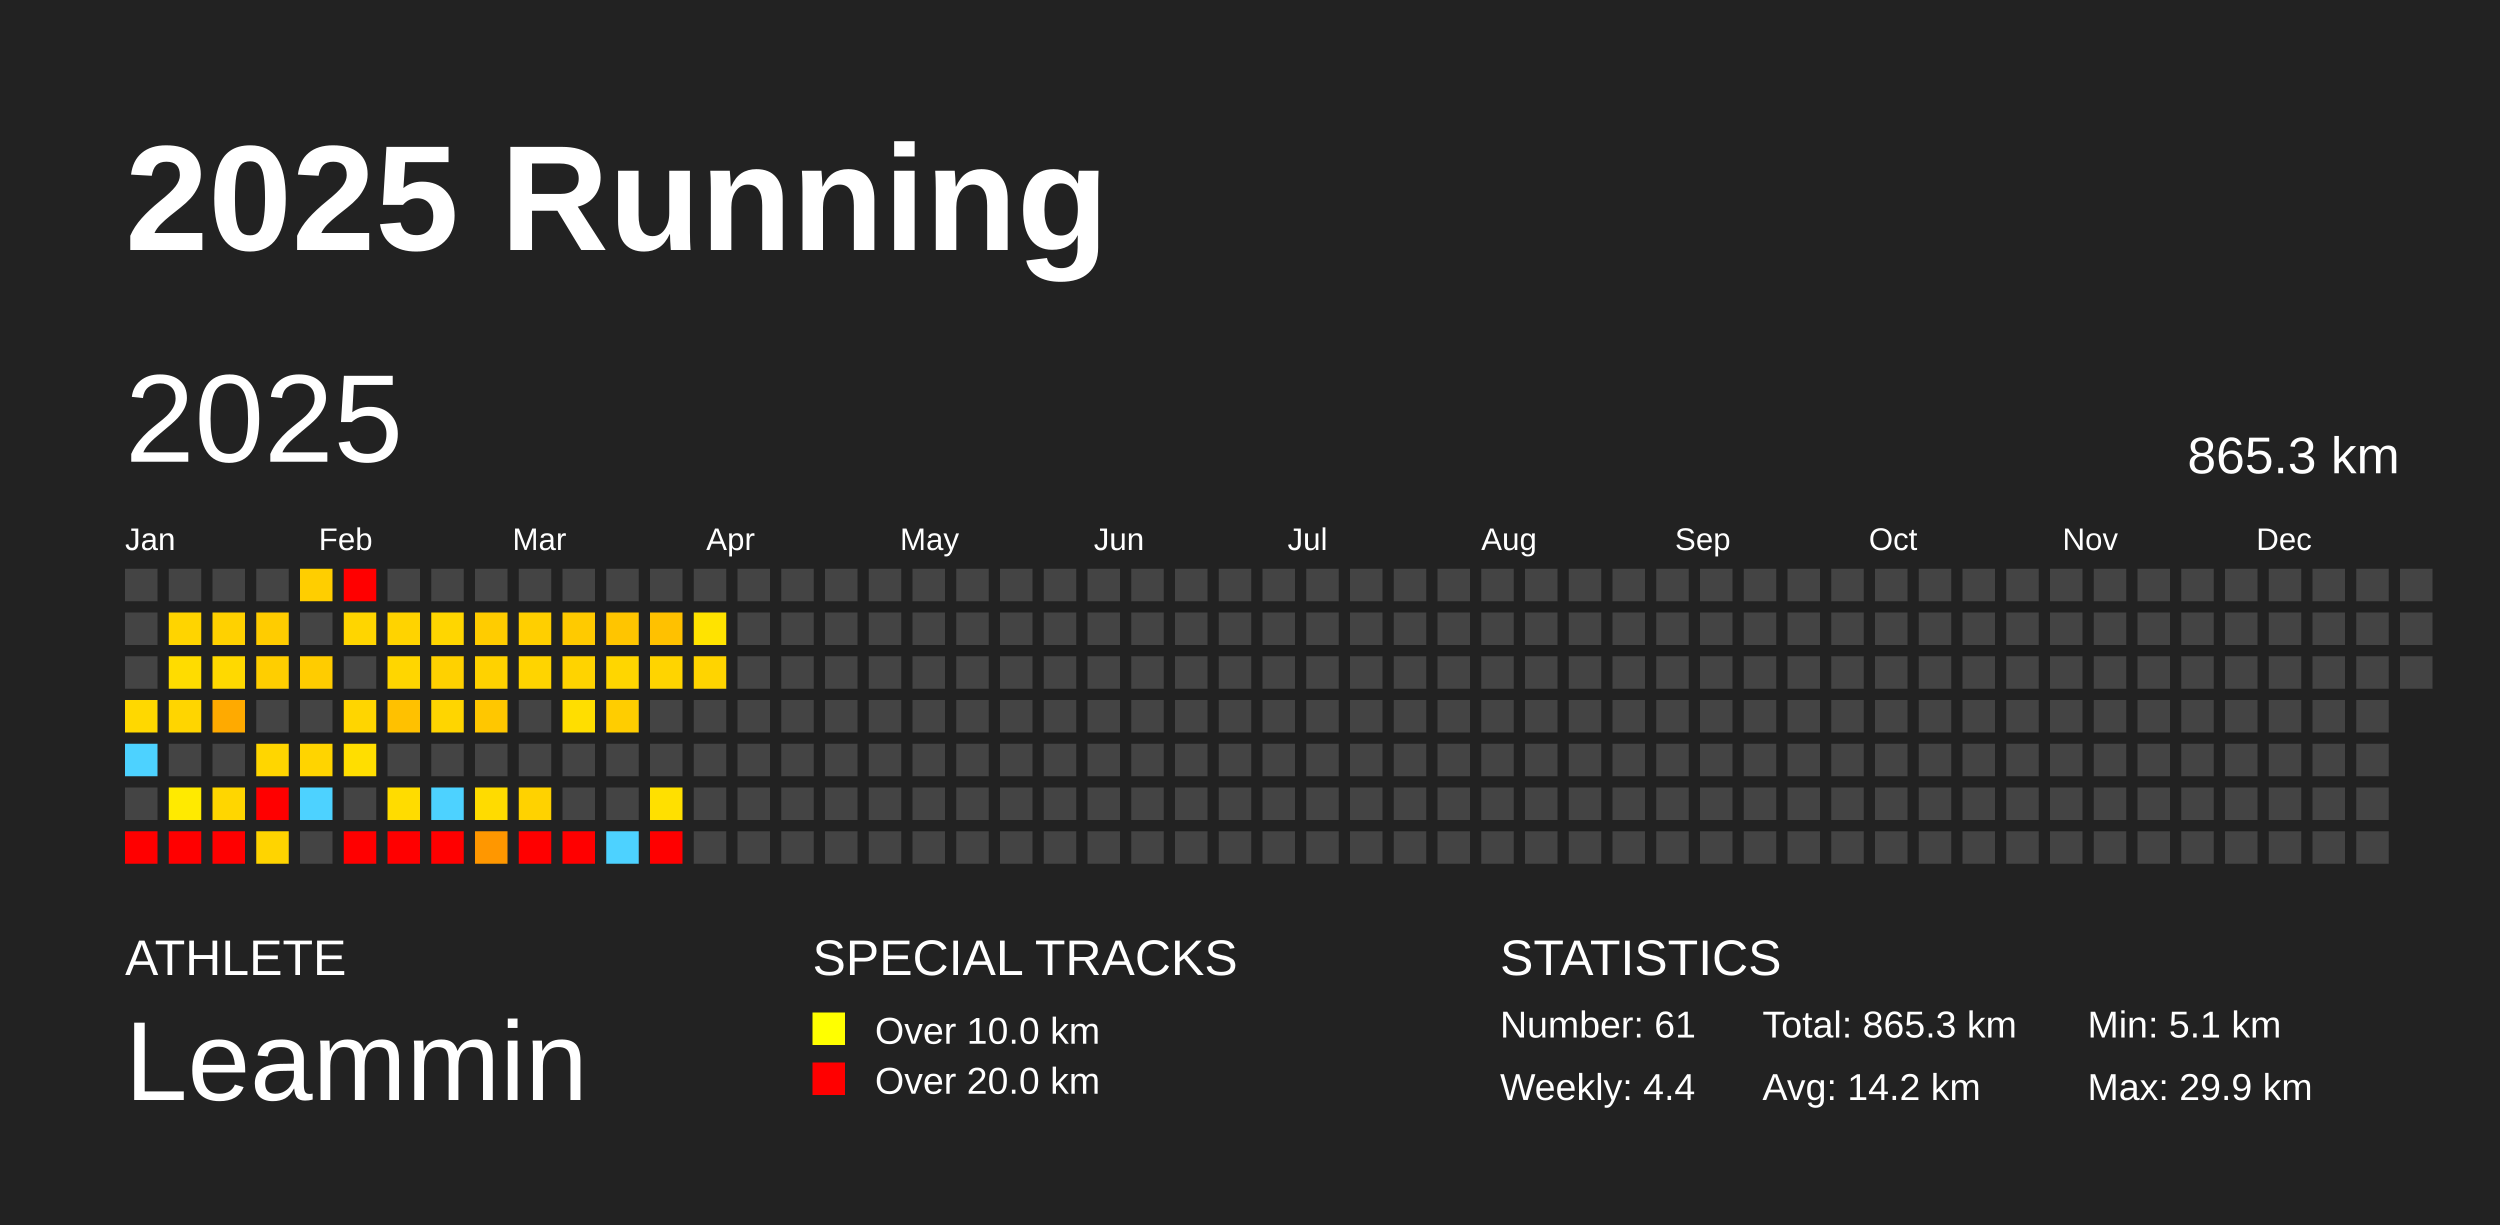
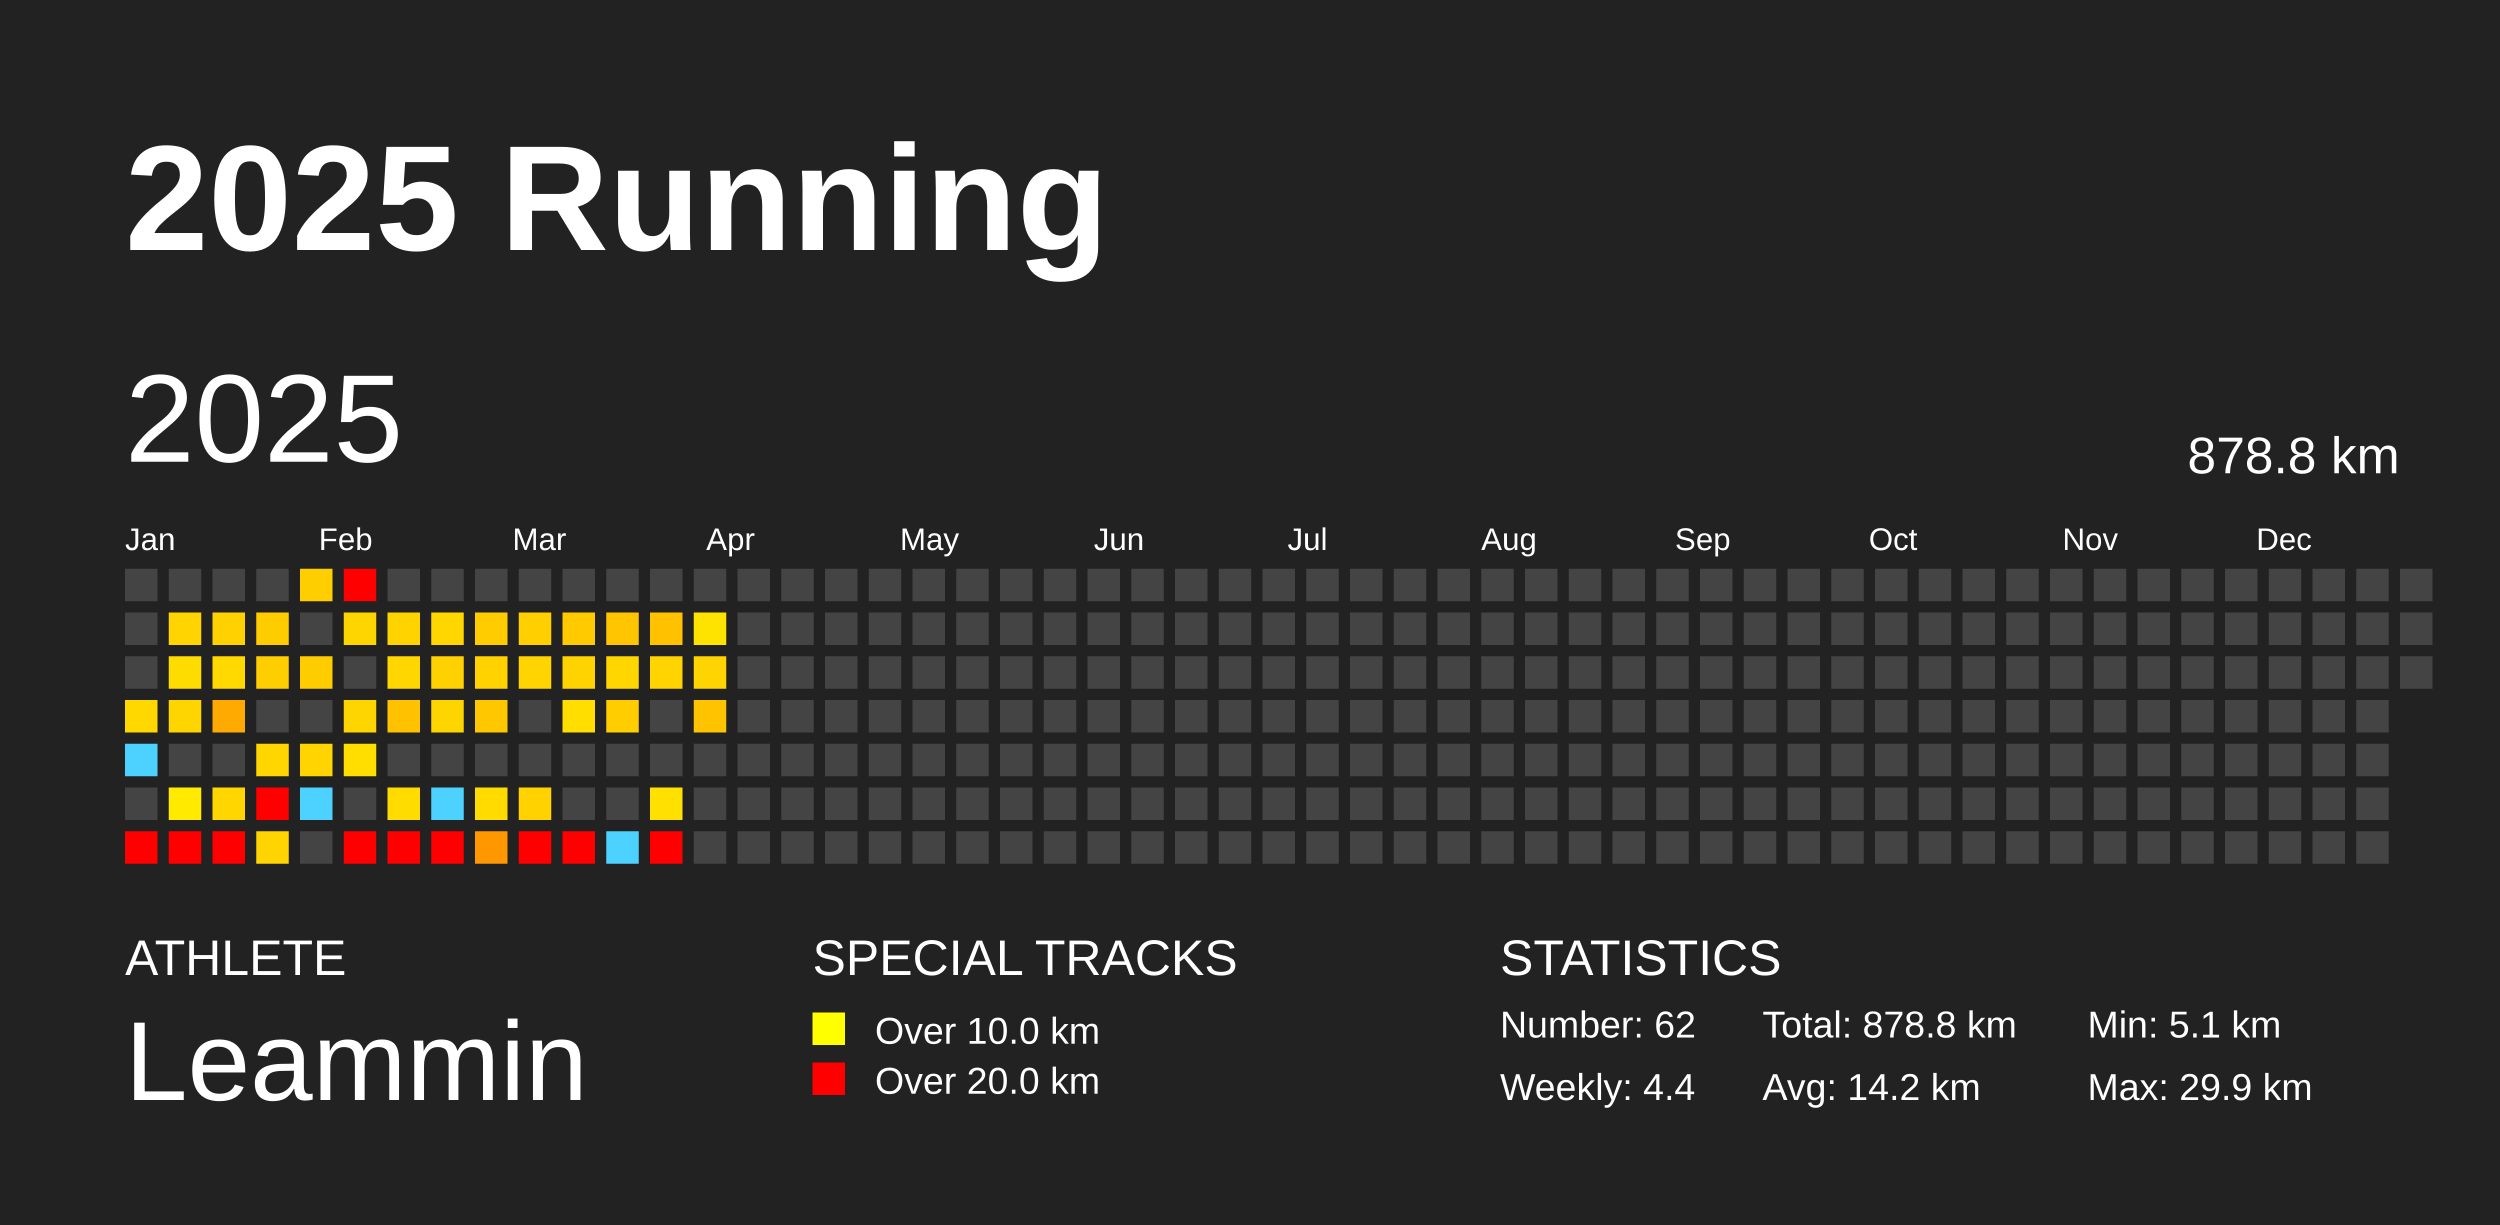
<svg xmlns="http://www.w3.org/2000/svg" baseProfile="full" height="98mm" version="1.1" viewBox="0,0,200,98" width="200mm">
  <defs />
  <rect fill="#222222" height="98" width="200" x="0" y="0" />
  <text fill="#FFFFFF" style="font-size:12px; font-family:Arial; font-weight:bold;" x="10" y="20">2025 Running</text>
  <text fill="#FFFFFF" style="font-size:4px; font-family:Arial" x="10" y="78">ATHLETE</text>
  <text fill="#FFFFFF" style="font-size:9px; font-family:Arial" x="10" y="88">Leammin</text>
  <text fill="#FFFFFF" style="font-size:4px; font-family:Arial" x="65" y="78">SPECIAL TRACKS</text>
  <rect fill="yellow" height="2.6" width="2.6" x="65" y="81" />
  <text fill="#FFFFFF" style="font-size:3px; font-family:Arial" x="70" y="83.5">Over 10.0 km</text>
  <rect fill="red" height="2.6" width="2.6" x="65" y="85" />
  <text fill="#FFFFFF" style="font-size:3px; font-family:Arial" x="70" y="87.5">Over 20.0 km</text>
  <text fill="#FFFFFF" style="font-size:4px; font-family:Arial" x="120" y="78">STATISTICS</text>
-   <text fill="#FFFFFF" style="font-size:3px; font-family:Arial" x="120" y="83">Number: 61</text>
+   <text fill="#FFFFFF" style="font-size:3px; font-family:Arial" x="120" y="83">Number: 62</text>
  <text fill="#FFFFFF" style="font-size:3px; font-family:Arial" x="120" y="88">Weekly: 4.4</text>
-   <text fill="#FFFFFF" style="font-size:3px; font-family:Arial" x="141" y="83">Total: 865.3 km</text>
+   <text fill="#FFFFFF" style="font-size:3px; font-family:Arial" x="141" y="83">Total: 878.8 km</text>
  <text fill="#FFFFFF" style="font-size:3px; font-family:Arial" x="141" y="88">Avg: 14.2 km</text>
  <text fill="#FFFFFF" style="font-size:3px; font-family:Arial" x="167" y="83">Min: 5.1 km</text>
  <text fill="#FFFFFF" style="font-size:3px; font-family:Arial" x="167" y="88">Max: 29.9 km</text>
  <text dominant-baseline="hanging" fill="#FFFFFF" style="font-size:10.0px; font-family:Arial;" x="10" y="30">2025</text>
-   <text dominant-baseline="hanging" fill="#FFFFFF" style="font-size:4.125px; font-family:Arial;" x="175" y="35">865.3 km</text>
+   <text dominant-baseline="hanging" fill="#FFFFFF" style="font-size:4.125px; font-family:Arial;" x="175" y="35">878.8 km</text>
  <text fill="#FFFFFF" style="font-size:2.5px; font-family:Arial" x="10.0" y="44">Jan</text>
  <text fill="#FFFFFF" style="font-size:2.5px; font-family:Arial" x="25.5" y="44">Feb</text>
  <text fill="#FFFFFF" style="font-size:2.5px; font-family:Arial" x="41.0" y="44">Mar</text>
  <text fill="#FFFFFF" style="font-size:2.5px; font-family:Arial" x="56.5" y="44">Apr</text>
  <text fill="#FFFFFF" style="font-size:2.5px; font-family:Arial" x="72.0" y="44">May</text>
  <text fill="#FFFFFF" style="font-size:2.5px; font-family:Arial" x="87.5" y="44">Jun</text>
  <text fill="#FFFFFF" style="font-size:2.5px; font-family:Arial" x="103.0" y="44">Jul</text>
  <text fill="#FFFFFF" style="font-size:2.5px; font-family:Arial" x="118.5" y="44">Aug</text>
  <text fill="#FFFFFF" style="font-size:2.5px; font-family:Arial" x="134.0" y="44">Sep</text>
  <text fill="#FFFFFF" style="font-size:2.5px; font-family:Arial" x="149.5" y="44">Oct</text>
  <text fill="#FFFFFF" style="font-size:2.5px; font-family:Arial" x="165.0" y="44">Nov</text>
  <text fill="#FFFFFF" style="font-size:2.5px; font-family:Arial" x="180.5" y="44">Dec</text>
  <rect fill="#444444" height="2.6" width="2.6" x="10.0" y="45.5" />
  <rect fill="#444444" height="2.6" width="2.6" x="10.0" y="49.0" />
  <rect fill="#444444" height="2.6" width="2.6" x="10.0" y="52.5" />
  <rect fill="#ffd800" height="2.6" width="2.6" x="10.0" y="56.0" />
  <rect fill="#4dd2ff" height="2.6" width="2.6" x="10.0" y="59.5" />
  <rect fill="#444444" height="2.6" width="2.6" x="10.0" y="63.0" />
  <rect fill="red" height="2.6" width="2.6" x="10.0" y="66.5" />
  <rect fill="#444444" height="2.6" width="2.6" x="13.5" y="45.5" />
  <rect fill="#ffd400" height="2.6" width="2.6" x="13.5" y="49.0" />
  <rect fill="#ffdc00" height="2.6" width="2.6" x="13.5" y="52.5" />
  <rect fill="#ffd500" height="2.6" width="2.6" x="13.5" y="56.0" />
  <rect fill="#444444" height="2.6" width="2.6" x="13.5" y="59.5" />
  <rect fill="#ffea00" height="2.6" width="2.6" x="13.5" y="63.0" />
  <rect fill="red" height="2.6" width="2.6" x="13.5" y="66.5" />
  <rect fill="#444444" height="2.6" width="2.6" x="17.0" y="45.5" />
  <rect fill="#ffd100" height="2.6" width="2.6" x="17.0" y="49.0" />
  <rect fill="#ffd900" height="2.6" width="2.6" x="17.0" y="52.5" />
  <rect fill="#ffaa00" height="2.6" width="2.6" x="17.0" y="56.0" />
  <rect fill="#444444" height="2.6" width="2.6" x="17.0" y="59.5" />
  <rect fill="#ffd600" height="2.6" width="2.6" x="17.0" y="63.0" />
  <rect fill="red" height="2.6" width="2.6" x="17.0" y="66.5" />
  <rect fill="#444444" height="2.6" width="2.6" x="20.5" y="45.5" />
  <rect fill="#ffcc00" height="2.6" width="2.6" x="20.5" y="49.0" />
  <rect fill="#ffce00" height="2.6" width="2.6" x="20.5" y="52.5" />
  <rect fill="#444444" height="2.6" width="2.6" x="20.5" y="56.0" />
  <rect fill="#ffd600" height="2.6" width="2.6" x="20.5" y="59.5" />
  <rect fill="red" height="2.6" width="2.6" x="20.5" y="63.0" />
  <rect fill="#ffd400" height="2.6" width="2.6" x="20.5" y="66.5" />
  <rect fill="#ffce00" height="2.6" width="2.6" x="24.0" y="45.5" />
  <rect fill="#444444" height="2.6" width="2.6" x="24.0" y="49.0" />
  <rect fill="#ffcc00" height="2.6" width="2.6" x="24.0" y="52.5" />
  <rect fill="#444444" height="2.6" width="2.6" x="24.0" y="56.0" />
  <rect fill="#ffd400" height="2.6" width="2.6" x="24.0" y="59.5" />
  <rect fill="#4dd2ff" height="2.6" width="2.6" x="24.0" y="63.0" />
  <rect fill="#444444" height="2.6" width="2.6" x="24.0" y="66.5" />
  <rect fill="red" height="2.6" width="2.6" x="27.5" y="45.5" />
  <rect fill="#ffd500" height="2.6" width="2.6" x="27.5" y="49.0" />
  <rect fill="#444444" height="2.6" width="2.6" x="27.5" y="52.5" />
  <rect fill="#ffd500" height="2.6" width="2.6" x="27.5" y="56.0" />
  <rect fill="#ffde00" height="2.6" width="2.6" x="27.5" y="59.5" />
  <rect fill="#444444" height="2.6" width="2.6" x="27.5" y="63.0" />
  <rect fill="red" height="2.6" width="2.6" x="27.5" y="66.5" />
  <rect fill="#444444" height="2.6" width="2.6" x="31.0" y="45.5" />
  <rect fill="#ffd300" height="2.6" width="2.6" x="31.0" y="49.0" />
  <rect fill="#ffd600" height="2.6" width="2.6" x="31.0" y="52.5" />
  <rect fill="#ffc100" height="2.6" width="2.6" x="31.0" y="56.0" />
  <rect fill="#444444" height="2.6" width="2.6" x="31.0" y="59.5" />
  <rect fill="#ffdc00" height="2.6" width="2.6" x="31.0" y="63.0" />
  <rect fill="red" height="2.6" width="2.6" x="31.0" y="66.5" />
  <rect fill="#444444" height="2.6" width="2.6" x="34.5" y="45.5" />
  <rect fill="#ffd600" height="2.6" width="2.6" x="34.5" y="49.0" />
  <rect fill="#ffd100" height="2.6" width="2.6" x="34.5" y="52.5" />
  <rect fill="#ffd500" height="2.6" width="2.6" x="34.5" y="56.0" />
  <rect fill="#444444" height="2.6" width="2.6" x="34.5" y="59.5" />
  <rect fill="#4dd2ff" height="2.6" width="2.6" x="34.5" y="63.0" />
  <rect fill="red" height="2.6" width="2.6" x="34.5" y="66.5" />
  <rect fill="#444444" height="2.6" width="2.6" x="38.0" y="45.5" />
  <rect fill="#ffcc00" height="2.6" width="2.6" x="38.0" y="49.0" />
  <rect fill="#ffd200" height="2.6" width="2.6" x="38.0" y="52.5" />
  <rect fill="#ffc700" height="2.6" width="2.6" x="38.0" y="56.0" />
  <rect fill="#444444" height="2.6" width="2.6" x="38.0" y="59.5" />
  <rect fill="#ffdb00" height="2.6" width="2.6" x="38.0" y="63.0" />
  <rect fill="#ff9700" height="2.6" width="2.6" x="38.0" y="66.5" />
  <rect fill="#444444" height="2.6" width="2.6" x="41.5" y="45.5" />
  <rect fill="#ffcf00" height="2.6" width="2.6" x="41.5" y="49.0" />
  <rect fill="#ffd400" height="2.6" width="2.6" x="41.5" y="52.5" />
  <rect fill="#444444" height="2.6" width="2.6" x="41.5" y="56.0" />
  <rect fill="#444444" height="2.6" width="2.6" x="41.5" y="59.5" />
  <rect fill="#ffd200" height="2.6" width="2.6" x="41.5" y="63.0" />
  <rect fill="red" height="2.6" width="2.6" x="41.5" y="66.5" />
  <rect fill="#444444" height="2.6" width="2.6" x="45.0" y="45.5" />
  <rect fill="#ffca00" height="2.6" width="2.6" x="45.0" y="49.0" />
  <rect fill="#ffd300" height="2.6" width="2.6" x="45.0" y="52.5" />
  <rect fill="#ffde00" height="2.6" width="2.6" x="45.0" y="56.0" />
  <rect fill="#444444" height="2.6" width="2.6" x="45.0" y="59.5" />
  <rect fill="#444444" height="2.6" width="2.6" x="45.0" y="63.0" />
  <rect fill="red" height="2.6" width="2.6" x="45.0" y="66.5" />
  <rect fill="#444444" height="2.6" width="2.6" x="48.5" y="45.5" />
  <rect fill="#ffc500" height="2.6" width="2.6" x="48.5" y="49.0" />
  <rect fill="#ffd600" height="2.6" width="2.6" x="48.5" y="52.5" />
  <rect fill="#ffcd00" height="2.6" width="2.6" x="48.5" y="56.0" />
  <rect fill="#444444" height="2.6" width="2.6" x="48.5" y="59.5" />
  <rect fill="#444444" height="2.6" width="2.6" x="48.5" y="63.0" />
  <rect fill="#4dd2ff" height="2.6" width="2.6" x="48.5" y="66.5" />
  <rect fill="#444444" height="2.6" width="2.6" x="52.0" y="45.5" />
  <rect fill="#ffc100" height="2.6" width="2.6" x="52.0" y="49.0" />
  <rect fill="#ffd400" height="2.6" width="2.6" x="52.0" y="52.5" />
  <rect fill="#444444" height="2.6" width="2.6" x="52.0" y="56.0" />
  <rect fill="#444444" height="2.6" width="2.6" x="52.0" y="59.5" />
  <rect fill="#ffe000" height="2.6" width="2.6" x="52.0" y="63.0" />
  <rect fill="red" height="2.6" width="2.6" x="52.0" y="66.5" />
  <rect fill="#444444" height="2.6" width="2.6" x="55.5" y="45.5" />
  <rect fill="#ffe300" height="2.6" width="2.6" x="55.5" y="49.0" />
  <rect fill="#ffd400" height="2.6" width="2.6" x="55.5" y="52.5" />
-   <rect fill="#444444" height="2.6" width="2.6" x="55.5" y="56.0" />
+   <rect fill="#ffc300" height="2.6" width="2.6" x="55.5" y="56.0" />
  <rect fill="#444444" height="2.6" width="2.6" x="55.5" y="59.5" />
  <rect fill="#444444" height="2.6" width="2.6" x="55.5" y="63.0" />
  <rect fill="#444444" height="2.6" width="2.6" x="55.5" y="66.5" />
  <rect fill="#444444" height="2.6" width="2.6" x="59.0" y="45.5" />
  <rect fill="#444444" height="2.6" width="2.6" x="59.0" y="49.0" />
  <rect fill="#444444" height="2.6" width="2.6" x="59.0" y="52.5" />
  <rect fill="#444444" height="2.6" width="2.6" x="59.0" y="56.0" />
  <rect fill="#444444" height="2.6" width="2.6" x="59.0" y="59.5" />
  <rect fill="#444444" height="2.6" width="2.6" x="59.0" y="63.0" />
  <rect fill="#444444" height="2.6" width="2.6" x="59.0" y="66.5" />
  <rect fill="#444444" height="2.6" width="2.6" x="62.5" y="45.5" />
  <rect fill="#444444" height="2.6" width="2.6" x="62.5" y="49.0" />
  <rect fill="#444444" height="2.6" width="2.6" x="62.5" y="52.5" />
  <rect fill="#444444" height="2.6" width="2.6" x="62.5" y="56.0" />
  <rect fill="#444444" height="2.6" width="2.6" x="62.5" y="59.5" />
  <rect fill="#444444" height="2.6" width="2.6" x="62.5" y="63.0" />
  <rect fill="#444444" height="2.6" width="2.6" x="62.5" y="66.5" />
  <rect fill="#444444" height="2.6" width="2.6" x="66.0" y="45.5" />
  <rect fill="#444444" height="2.6" width="2.6" x="66.0" y="49.0" />
  <rect fill="#444444" height="2.6" width="2.6" x="66.0" y="52.5" />
  <rect fill="#444444" height="2.6" width="2.6" x="66.0" y="56.0" />
  <rect fill="#444444" height="2.6" width="2.6" x="66.0" y="59.5" />
  <rect fill="#444444" height="2.6" width="2.6" x="66.0" y="63.0" />
  <rect fill="#444444" height="2.6" width="2.6" x="66.0" y="66.5" />
  <rect fill="#444444" height="2.6" width="2.6" x="69.5" y="45.5" />
  <rect fill="#444444" height="2.6" width="2.6" x="69.5" y="49.0" />
  <rect fill="#444444" height="2.6" width="2.6" x="69.5" y="52.5" />
  <rect fill="#444444" height="2.6" width="2.6" x="69.5" y="56.0" />
  <rect fill="#444444" height="2.6" width="2.6" x="69.5" y="59.5" />
  <rect fill="#444444" height="2.6" width="2.6" x="69.5" y="63.0" />
  <rect fill="#444444" height="2.6" width="2.6" x="69.5" y="66.5" />
  <rect fill="#444444" height="2.6" width="2.6" x="73.0" y="45.5" />
  <rect fill="#444444" height="2.6" width="2.6" x="73.0" y="49.0" />
  <rect fill="#444444" height="2.6" width="2.6" x="73.0" y="52.5" />
  <rect fill="#444444" height="2.6" width="2.6" x="73.0" y="56.0" />
  <rect fill="#444444" height="2.6" width="2.6" x="73.0" y="59.5" />
  <rect fill="#444444" height="2.6" width="2.6" x="73.0" y="63.0" />
  <rect fill="#444444" height="2.6" width="2.6" x="73.0" y="66.5" />
  <rect fill="#444444" height="2.6" width="2.6" x="76.5" y="45.5" />
  <rect fill="#444444" height="2.6" width="2.6" x="76.5" y="49.0" />
  <rect fill="#444444" height="2.6" width="2.6" x="76.5" y="52.5" />
  <rect fill="#444444" height="2.6" width="2.6" x="76.5" y="56.0" />
  <rect fill="#444444" height="2.6" width="2.6" x="76.5" y="59.5" />
  <rect fill="#444444" height="2.6" width="2.6" x="76.5" y="63.0" />
  <rect fill="#444444" height="2.6" width="2.6" x="76.5" y="66.5" />
  <rect fill="#444444" height="2.6" width="2.6" x="80.0" y="45.5" />
  <rect fill="#444444" height="2.6" width="2.6" x="80.0" y="49.0" />
  <rect fill="#444444" height="2.6" width="2.6" x="80.0" y="52.5" />
  <rect fill="#444444" height="2.6" width="2.6" x="80.0" y="56.0" />
  <rect fill="#444444" height="2.6" width="2.6" x="80.0" y="59.5" />
  <rect fill="#444444" height="2.6" width="2.6" x="80.0" y="63.0" />
  <rect fill="#444444" height="2.6" width="2.6" x="80.0" y="66.5" />
  <rect fill="#444444" height="2.6" width="2.6" x="83.5" y="45.5" />
  <rect fill="#444444" height="2.6" width="2.6" x="83.5" y="49.0" />
  <rect fill="#444444" height="2.6" width="2.6" x="83.5" y="52.5" />
  <rect fill="#444444" height="2.6" width="2.6" x="83.5" y="56.0" />
  <rect fill="#444444" height="2.6" width="2.6" x="83.5" y="59.5" />
  <rect fill="#444444" height="2.6" width="2.6" x="83.5" y="63.0" />
  <rect fill="#444444" height="2.6" width="2.6" x="83.5" y="66.5" />
  <rect fill="#444444" height="2.6" width="2.6" x="87.0" y="45.5" />
  <rect fill="#444444" height="2.6" width="2.6" x="87.0" y="49.0" />
  <rect fill="#444444" height="2.6" width="2.6" x="87.0" y="52.5" />
  <rect fill="#444444" height="2.6" width="2.6" x="87.0" y="56.0" />
  <rect fill="#444444" height="2.6" width="2.6" x="87.0" y="59.5" />
  <rect fill="#444444" height="2.6" width="2.6" x="87.0" y="63.0" />
  <rect fill="#444444" height="2.6" width="2.6" x="87.0" y="66.5" />
  <rect fill="#444444" height="2.6" width="2.6" x="90.5" y="45.5" />
  <rect fill="#444444" height="2.6" width="2.6" x="90.5" y="49.0" />
  <rect fill="#444444" height="2.6" width="2.6" x="90.5" y="52.5" />
  <rect fill="#444444" height="2.6" width="2.6" x="90.5" y="56.0" />
  <rect fill="#444444" height="2.6" width="2.6" x="90.5" y="59.5" />
  <rect fill="#444444" height="2.6" width="2.6" x="90.5" y="63.0" />
  <rect fill="#444444" height="2.6" width="2.6" x="90.5" y="66.5" />
  <rect fill="#444444" height="2.6" width="2.6" x="94.0" y="45.5" />
  <rect fill="#444444" height="2.6" width="2.6" x="94.0" y="49.0" />
  <rect fill="#444444" height="2.6" width="2.6" x="94.0" y="52.5" />
  <rect fill="#444444" height="2.6" width="2.6" x="94.0" y="56.0" />
  <rect fill="#444444" height="2.6" width="2.6" x="94.0" y="59.5" />
  <rect fill="#444444" height="2.6" width="2.6" x="94.0" y="63.0" />
  <rect fill="#444444" height="2.6" width="2.6" x="94.0" y="66.5" />
  <rect fill="#444444" height="2.6" width="2.6" x="97.5" y="45.5" />
  <rect fill="#444444" height="2.6" width="2.6" x="97.5" y="49.0" />
  <rect fill="#444444" height="2.6" width="2.6" x="97.5" y="52.5" />
  <rect fill="#444444" height="2.6" width="2.6" x="97.5" y="56.0" />
  <rect fill="#444444" height="2.6" width="2.6" x="97.5" y="59.5" />
  <rect fill="#444444" height="2.6" width="2.6" x="97.5" y="63.0" />
  <rect fill="#444444" height="2.6" width="2.6" x="97.5" y="66.5" />
  <rect fill="#444444" height="2.6" width="2.6" x="101.0" y="45.5" />
  <rect fill="#444444" height="2.6" width="2.6" x="101.0" y="49.0" />
  <rect fill="#444444" height="2.6" width="2.6" x="101.0" y="52.5" />
  <rect fill="#444444" height="2.6" width="2.6" x="101.0" y="56.0" />
  <rect fill="#444444" height="2.6" width="2.6" x="101.0" y="59.5" />
  <rect fill="#444444" height="2.6" width="2.6" x="101.0" y="63.0" />
  <rect fill="#444444" height="2.6" width="2.6" x="101.0" y="66.5" />
  <rect fill="#444444" height="2.6" width="2.6" x="104.5" y="45.5" />
  <rect fill="#444444" height="2.6" width="2.6" x="104.5" y="49.0" />
  <rect fill="#444444" height="2.6" width="2.6" x="104.5" y="52.5" />
  <rect fill="#444444" height="2.6" width="2.6" x="104.5" y="56.0" />
  <rect fill="#444444" height="2.6" width="2.6" x="104.5" y="59.5" />
  <rect fill="#444444" height="2.6" width="2.6" x="104.5" y="63.0" />
  <rect fill="#444444" height="2.6" width="2.6" x="104.5" y="66.5" />
  <rect fill="#444444" height="2.6" width="2.6" x="108.0" y="45.5" />
  <rect fill="#444444" height="2.6" width="2.6" x="108.0" y="49.0" />
  <rect fill="#444444" height="2.6" width="2.6" x="108.0" y="52.5" />
  <rect fill="#444444" height="2.6" width="2.6" x="108.0" y="56.0" />
  <rect fill="#444444" height="2.6" width="2.6" x="108.0" y="59.5" />
  <rect fill="#444444" height="2.6" width="2.6" x="108.0" y="63.0" />
  <rect fill="#444444" height="2.6" width="2.6" x="108.0" y="66.5" />
  <rect fill="#444444" height="2.6" width="2.6" x="111.5" y="45.5" />
  <rect fill="#444444" height="2.6" width="2.6" x="111.5" y="49.0" />
  <rect fill="#444444" height="2.6" width="2.6" x="111.5" y="52.5" />
  <rect fill="#444444" height="2.6" width="2.6" x="111.5" y="56.0" />
  <rect fill="#444444" height="2.6" width="2.6" x="111.5" y="59.5" />
  <rect fill="#444444" height="2.6" width="2.6" x="111.5" y="63.0" />
  <rect fill="#444444" height="2.6" width="2.6" x="111.5" y="66.5" />
  <rect fill="#444444" height="2.6" width="2.6" x="115.0" y="45.5" />
  <rect fill="#444444" height="2.6" width="2.6" x="115.0" y="49.0" />
  <rect fill="#444444" height="2.6" width="2.6" x="115.0" y="52.5" />
  <rect fill="#444444" height="2.6" width="2.6" x="115.0" y="56.0" />
  <rect fill="#444444" height="2.6" width="2.6" x="115.0" y="59.5" />
  <rect fill="#444444" height="2.6" width="2.6" x="115.0" y="63.0" />
  <rect fill="#444444" height="2.6" width="2.6" x="115.0" y="66.5" />
  <rect fill="#444444" height="2.6" width="2.6" x="118.5" y="45.5" />
  <rect fill="#444444" height="2.6" width="2.6" x="118.5" y="49.0" />
  <rect fill="#444444" height="2.6" width="2.6" x="118.5" y="52.5" />
  <rect fill="#444444" height="2.6" width="2.6" x="118.5" y="56.0" />
  <rect fill="#444444" height="2.6" width="2.6" x="118.5" y="59.5" />
  <rect fill="#444444" height="2.6" width="2.6" x="118.5" y="63.0" />
  <rect fill="#444444" height="2.6" width="2.6" x="118.5" y="66.5" />
  <rect fill="#444444" height="2.6" width="2.6" x="122.0" y="45.5" />
  <rect fill="#444444" height="2.6" width="2.6" x="122.0" y="49.0" />
  <rect fill="#444444" height="2.6" width="2.6" x="122.0" y="52.5" />
  <rect fill="#444444" height="2.6" width="2.6" x="122.0" y="56.0" />
  <rect fill="#444444" height="2.6" width="2.6" x="122.0" y="59.5" />
  <rect fill="#444444" height="2.6" width="2.6" x="122.0" y="63.0" />
  <rect fill="#444444" height="2.6" width="2.6" x="122.0" y="66.5" />
  <rect fill="#444444" height="2.6" width="2.6" x="125.5" y="45.5" />
  <rect fill="#444444" height="2.6" width="2.6" x="125.5" y="49.0" />
  <rect fill="#444444" height="2.6" width="2.6" x="125.5" y="52.5" />
  <rect fill="#444444" height="2.6" width="2.6" x="125.5" y="56.0" />
  <rect fill="#444444" height="2.6" width="2.6" x="125.5" y="59.5" />
  <rect fill="#444444" height="2.6" width="2.6" x="125.5" y="63.0" />
  <rect fill="#444444" height="2.6" width="2.6" x="125.5" y="66.5" />
  <rect fill="#444444" height="2.6" width="2.6" x="129.0" y="45.5" />
  <rect fill="#444444" height="2.6" width="2.6" x="129.0" y="49.0" />
  <rect fill="#444444" height="2.6" width="2.6" x="129.0" y="52.5" />
  <rect fill="#444444" height="2.6" width="2.6" x="129.0" y="56.0" />
  <rect fill="#444444" height="2.6" width="2.6" x="129.0" y="59.5" />
  <rect fill="#444444" height="2.6" width="2.6" x="129.0" y="63.0" />
  <rect fill="#444444" height="2.6" width="2.6" x="129.0" y="66.5" />
  <rect fill="#444444" height="2.6" width="2.6" x="132.5" y="45.5" />
  <rect fill="#444444" height="2.6" width="2.6" x="132.5" y="49.0" />
  <rect fill="#444444" height="2.6" width="2.6" x="132.5" y="52.5" />
  <rect fill="#444444" height="2.6" width="2.6" x="132.5" y="56.0" />
  <rect fill="#444444" height="2.6" width="2.6" x="132.5" y="59.5" />
  <rect fill="#444444" height="2.6" width="2.6" x="132.5" y="63.0" />
  <rect fill="#444444" height="2.6" width="2.6" x="132.5" y="66.5" />
  <rect fill="#444444" height="2.6" width="2.6" x="136.0" y="45.5" />
  <rect fill="#444444" height="2.6" width="2.6" x="136.0" y="49.0" />
  <rect fill="#444444" height="2.6" width="2.6" x="136.0" y="52.5" />
  <rect fill="#444444" height="2.6" width="2.6" x="136.0" y="56.0" />
  <rect fill="#444444" height="2.6" width="2.6" x="136.0" y="59.5" />
  <rect fill="#444444" height="2.6" width="2.6" x="136.0" y="63.0" />
  <rect fill="#444444" height="2.6" width="2.6" x="136.0" y="66.5" />
  <rect fill="#444444" height="2.6" width="2.6" x="139.5" y="45.5" />
  <rect fill="#444444" height="2.6" width="2.6" x="139.5" y="49.0" />
  <rect fill="#444444" height="2.6" width="2.6" x="139.5" y="52.5" />
  <rect fill="#444444" height="2.6" width="2.6" x="139.5" y="56.0" />
  <rect fill="#444444" height="2.6" width="2.6" x="139.5" y="59.5" />
  <rect fill="#444444" height="2.6" width="2.6" x="139.5" y="63.0" />
  <rect fill="#444444" height="2.6" width="2.6" x="139.5" y="66.5" />
  <rect fill="#444444" height="2.6" width="2.6" x="143.0" y="45.5" />
  <rect fill="#444444" height="2.6" width="2.6" x="143.0" y="49.0" />
  <rect fill="#444444" height="2.6" width="2.6" x="143.0" y="52.5" />
  <rect fill="#444444" height="2.6" width="2.6" x="143.0" y="56.0" />
  <rect fill="#444444" height="2.6" width="2.6" x="143.0" y="59.5" />
  <rect fill="#444444" height="2.6" width="2.6" x="143.0" y="63.0" />
  <rect fill="#444444" height="2.6" width="2.6" x="143.0" y="66.5" />
  <rect fill="#444444" height="2.6" width="2.6" x="146.5" y="45.5" />
  <rect fill="#444444" height="2.6" width="2.6" x="146.5" y="49.0" />
  <rect fill="#444444" height="2.6" width="2.6" x="146.5" y="52.5" />
  <rect fill="#444444" height="2.6" width="2.6" x="146.5" y="56.0" />
  <rect fill="#444444" height="2.6" width="2.6" x="146.5" y="59.5" />
  <rect fill="#444444" height="2.6" width="2.6" x="146.5" y="63.0" />
  <rect fill="#444444" height="2.6" width="2.6" x="146.5" y="66.5" />
  <rect fill="#444444" height="2.6" width="2.6" x="150.0" y="45.5" />
  <rect fill="#444444" height="2.6" width="2.6" x="150.0" y="49.0" />
  <rect fill="#444444" height="2.6" width="2.6" x="150.0" y="52.5" />
  <rect fill="#444444" height="2.6" width="2.6" x="150.0" y="56.0" />
  <rect fill="#444444" height="2.6" width="2.6" x="150.0" y="59.5" />
  <rect fill="#444444" height="2.6" width="2.6" x="150.0" y="63.0" />
  <rect fill="#444444" height="2.6" width="2.6" x="150.0" y="66.5" />
  <rect fill="#444444" height="2.6" width="2.6" x="153.5" y="45.5" />
  <rect fill="#444444" height="2.6" width="2.6" x="153.5" y="49.0" />
  <rect fill="#444444" height="2.6" width="2.6" x="153.5" y="52.5" />
  <rect fill="#444444" height="2.6" width="2.6" x="153.5" y="56.0" />
  <rect fill="#444444" height="2.6" width="2.6" x="153.5" y="59.5" />
  <rect fill="#444444" height="2.6" width="2.6" x="153.5" y="63.0" />
  <rect fill="#444444" height="2.6" width="2.6" x="153.5" y="66.5" />
  <rect fill="#444444" height="2.6" width="2.6" x="157.0" y="45.5" />
  <rect fill="#444444" height="2.6" width="2.6" x="157.0" y="49.0" />
  <rect fill="#444444" height="2.6" width="2.6" x="157.0" y="52.5" />
  <rect fill="#444444" height="2.6" width="2.6" x="157.0" y="56.0" />
  <rect fill="#444444" height="2.6" width="2.6" x="157.0" y="59.5" />
  <rect fill="#444444" height="2.6" width="2.6" x="157.0" y="63.0" />
  <rect fill="#444444" height="2.6" width="2.6" x="157.0" y="66.5" />
  <rect fill="#444444" height="2.6" width="2.6" x="160.5" y="45.5" />
  <rect fill="#444444" height="2.6" width="2.6" x="160.5" y="49.0" />
  <rect fill="#444444" height="2.6" width="2.6" x="160.5" y="52.5" />
  <rect fill="#444444" height="2.6" width="2.6" x="160.5" y="56.0" />
  <rect fill="#444444" height="2.6" width="2.6" x="160.5" y="59.5" />
  <rect fill="#444444" height="2.6" width="2.6" x="160.5" y="63.0" />
  <rect fill="#444444" height="2.6" width="2.6" x="160.5" y="66.5" />
  <rect fill="#444444" height="2.6" width="2.6" x="164.0" y="45.5" />
  <rect fill="#444444" height="2.6" width="2.6" x="164.0" y="49.0" />
  <rect fill="#444444" height="2.6" width="2.6" x="164.0" y="52.5" />
  <rect fill="#444444" height="2.6" width="2.6" x="164.0" y="56.0" />
  <rect fill="#444444" height="2.6" width="2.6" x="164.0" y="59.5" />
  <rect fill="#444444" height="2.6" width="2.6" x="164.0" y="63.0" />
  <rect fill="#444444" height="2.6" width="2.6" x="164.0" y="66.5" />
  <rect fill="#444444" height="2.6" width="2.6" x="167.5" y="45.5" />
  <rect fill="#444444" height="2.6" width="2.6" x="167.5" y="49.0" />
  <rect fill="#444444" height="2.6" width="2.6" x="167.5" y="52.5" />
  <rect fill="#444444" height="2.6" width="2.6" x="167.5" y="56.0" />
  <rect fill="#444444" height="2.6" width="2.6" x="167.5" y="59.5" />
  <rect fill="#444444" height="2.6" width="2.6" x="167.5" y="63.0" />
  <rect fill="#444444" height="2.6" width="2.6" x="167.5" y="66.5" />
  <rect fill="#444444" height="2.6" width="2.6" x="171.0" y="45.5" />
  <rect fill="#444444" height="2.6" width="2.6" x="171.0" y="49.0" />
  <rect fill="#444444" height="2.6" width="2.6" x="171.0" y="52.5" />
  <rect fill="#444444" height="2.6" width="2.6" x="171.0" y="56.0" />
  <rect fill="#444444" height="2.6" width="2.6" x="171.0" y="59.5" />
  <rect fill="#444444" height="2.6" width="2.6" x="171.0" y="63.0" />
  <rect fill="#444444" height="2.6" width="2.6" x="171.0" y="66.5" />
  <rect fill="#444444" height="2.6" width="2.6" x="174.5" y="45.5" />
  <rect fill="#444444" height="2.6" width="2.6" x="174.5" y="49.0" />
  <rect fill="#444444" height="2.6" width="2.6" x="174.5" y="52.5" />
  <rect fill="#444444" height="2.6" width="2.6" x="174.5" y="56.0" />
  <rect fill="#444444" height="2.6" width="2.6" x="174.5" y="59.5" />
  <rect fill="#444444" height="2.6" width="2.6" x="174.5" y="63.0" />
  <rect fill="#444444" height="2.6" width="2.6" x="174.5" y="66.5" />
  <rect fill="#444444" height="2.6" width="2.6" x="178.0" y="45.5" />
  <rect fill="#444444" height="2.6" width="2.6" x="178.0" y="49.0" />
  <rect fill="#444444" height="2.6" width="2.6" x="178.0" y="52.5" />
  <rect fill="#444444" height="2.6" width="2.6" x="178.0" y="56.0" />
  <rect fill="#444444" height="2.6" width="2.6" x="178.0" y="59.5" />
  <rect fill="#444444" height="2.6" width="2.6" x="178.0" y="63.0" />
  <rect fill="#444444" height="2.6" width="2.6" x="178.0" y="66.5" />
  <rect fill="#444444" height="2.6" width="2.6" x="181.5" y="45.5" />
  <rect fill="#444444" height="2.6" width="2.6" x="181.5" y="49.0" />
  <rect fill="#444444" height="2.6" width="2.6" x="181.5" y="52.5" />
  <rect fill="#444444" height="2.6" width="2.6" x="181.5" y="56.0" />
  <rect fill="#444444" height="2.6" width="2.6" x="181.5" y="59.5" />
  <rect fill="#444444" height="2.6" width="2.6" x="181.5" y="63.0" />
  <rect fill="#444444" height="2.6" width="2.6" x="181.5" y="66.5" />
  <rect fill="#444444" height="2.6" width="2.6" x="185.0" y="45.5" />
  <rect fill="#444444" height="2.6" width="2.6" x="185.0" y="49.0" />
  <rect fill="#444444" height="2.6" width="2.6" x="185.0" y="52.5" />
  <rect fill="#444444" height="2.6" width="2.6" x="185.0" y="56.0" />
  <rect fill="#444444" height="2.6" width="2.6" x="185.0" y="59.5" />
  <rect fill="#444444" height="2.6" width="2.6" x="185.0" y="63.0" />
  <rect fill="#444444" height="2.6" width="2.6" x="185.0" y="66.5" />
  <rect fill="#444444" height="2.6" width="2.6" x="188.5" y="45.5" />
  <rect fill="#444444" height="2.6" width="2.6" x="188.5" y="49.0" />
  <rect fill="#444444" height="2.6" width="2.6" x="188.5" y="52.5" />
  <rect fill="#444444" height="2.6" width="2.6" x="188.5" y="56.0" />
  <rect fill="#444444" height="2.6" width="2.6" x="188.5" y="59.5" />
  <rect fill="#444444" height="2.6" width="2.6" x="188.5" y="63.0" />
  <rect fill="#444444" height="2.6" width="2.6" x="188.5" y="66.5" />
  <rect fill="#444444" height="2.6" width="2.6" x="192.0" y="45.5" />
  <rect fill="#444444" height="2.6" width="2.6" x="192.0" y="49.0" />
  <rect fill="#444444" height="2.6" width="2.6" x="192.0" y="52.5" />
</svg>
